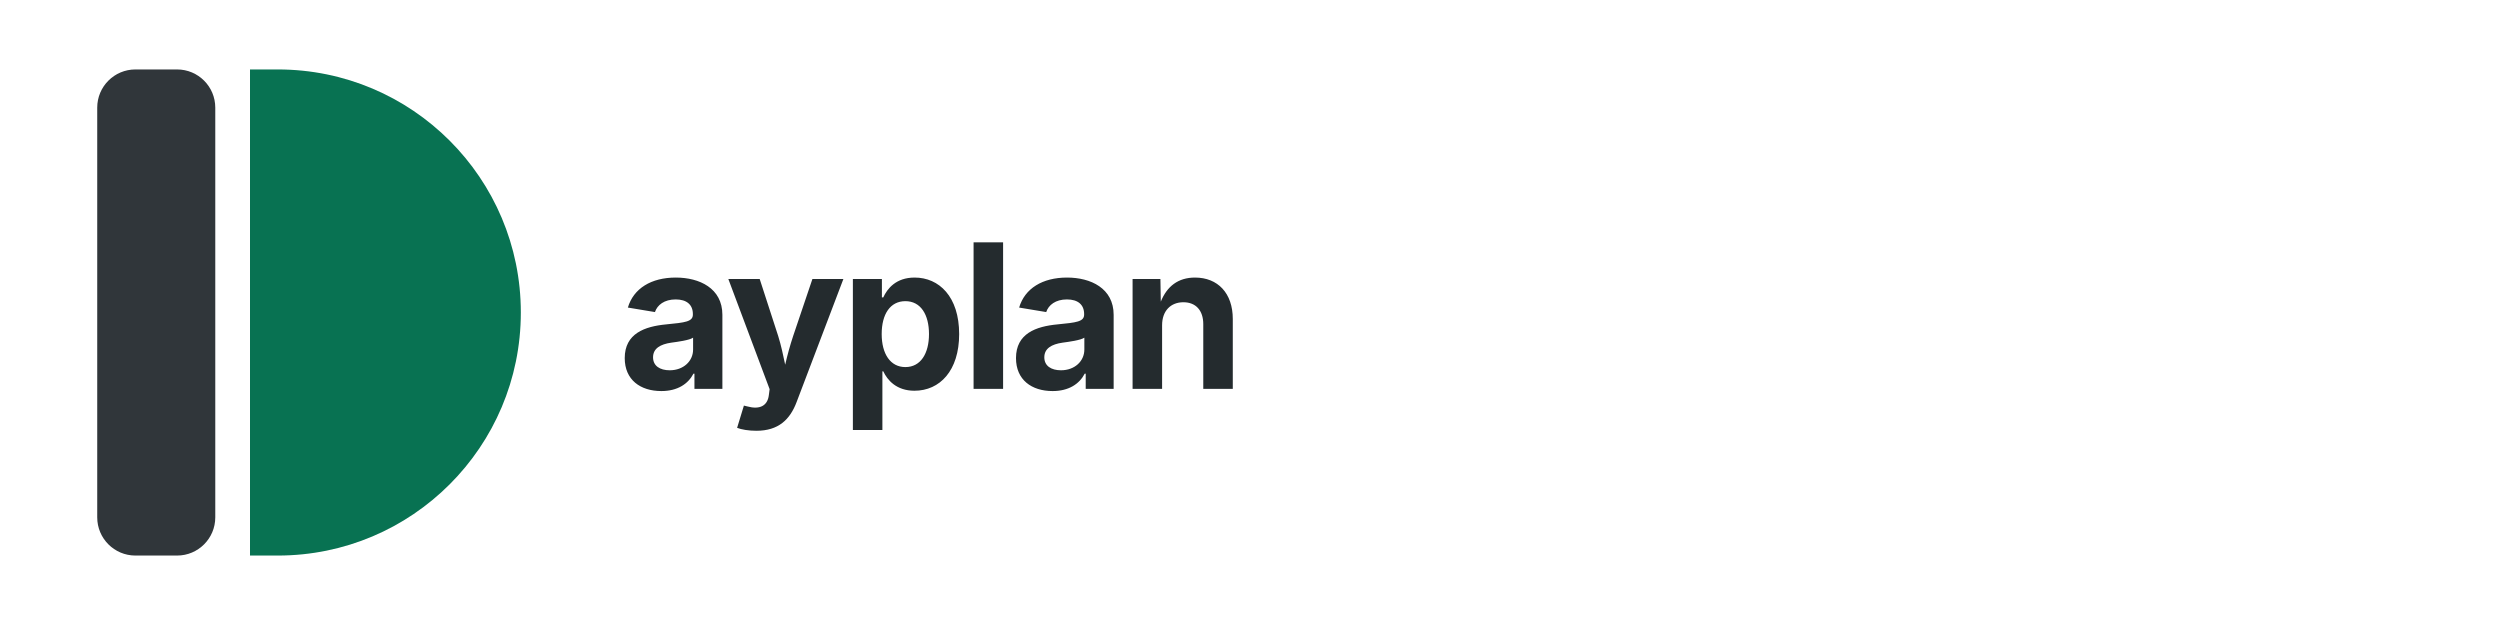
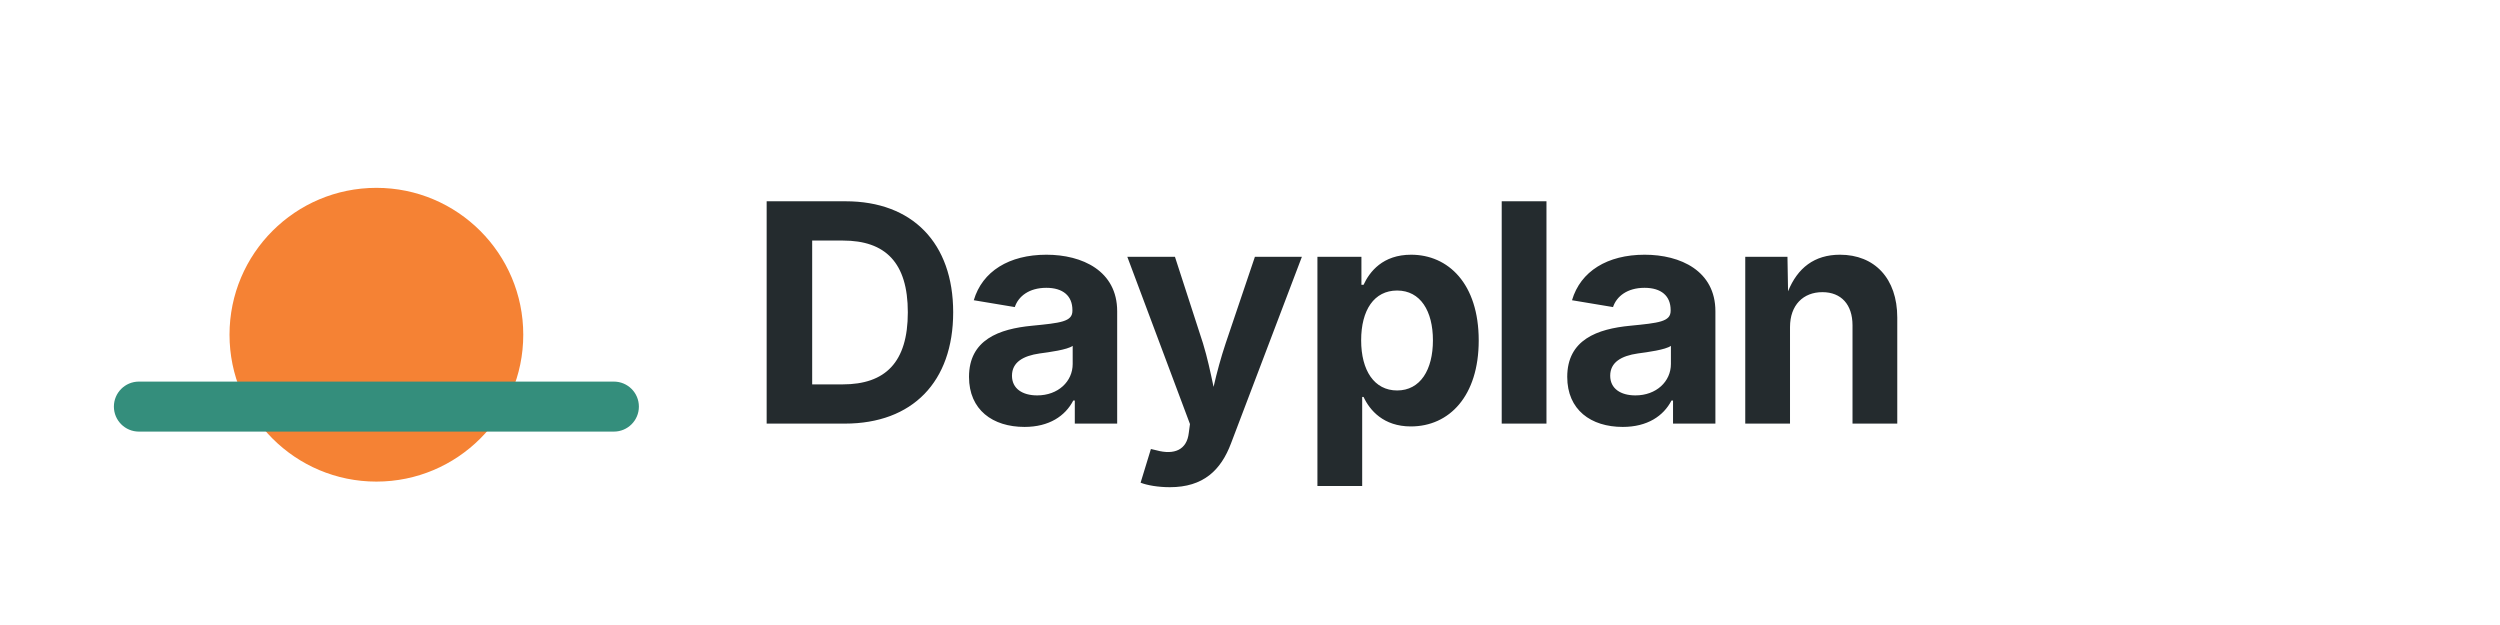
<svg xmlns="http://www.w3.org/2000/svg" width="720" height="180" viewBox="0 0 720 180" role="img" aria-labelledby="title description">
-   <g aria-hidden="true">
-     <rect x="28" y="20" width="34" height="140" rx="11" fill="#30363A" />
-     <path d="M72 20h8a70 70 0 0 1 0 140h-8z" fill="#087252" />
+   <g transform="translate(22 10) scale(0.9)" aria-hidden="true">
+     <circle cx="96" cy="96" r="47" fill="#F58234" />
+     <rect x="12" y="111" width="168" height="16" rx="8" fill="#348E7C" />
  </g>
-   <text x="178" y="112" fill="#242B2E" font-family="Inter, ui-sans-serif, system-ui, -apple-system, BlinkMacSystemFont, 'Segoe UI', sans-serif" font-size="58" font-weight="650" letter-spacing="-1.8">ayplan</text>
+   <text x="215" y="122" fill="#242B2E" font-family="Inter, ui-sans-serif, system-ui, -apple-system, BlinkMacSystemFont, 'Segoe UI', sans-serif" font-size="88" font-weight="650" letter-spacing="-2.4">Dayplan</text>
</svg>
